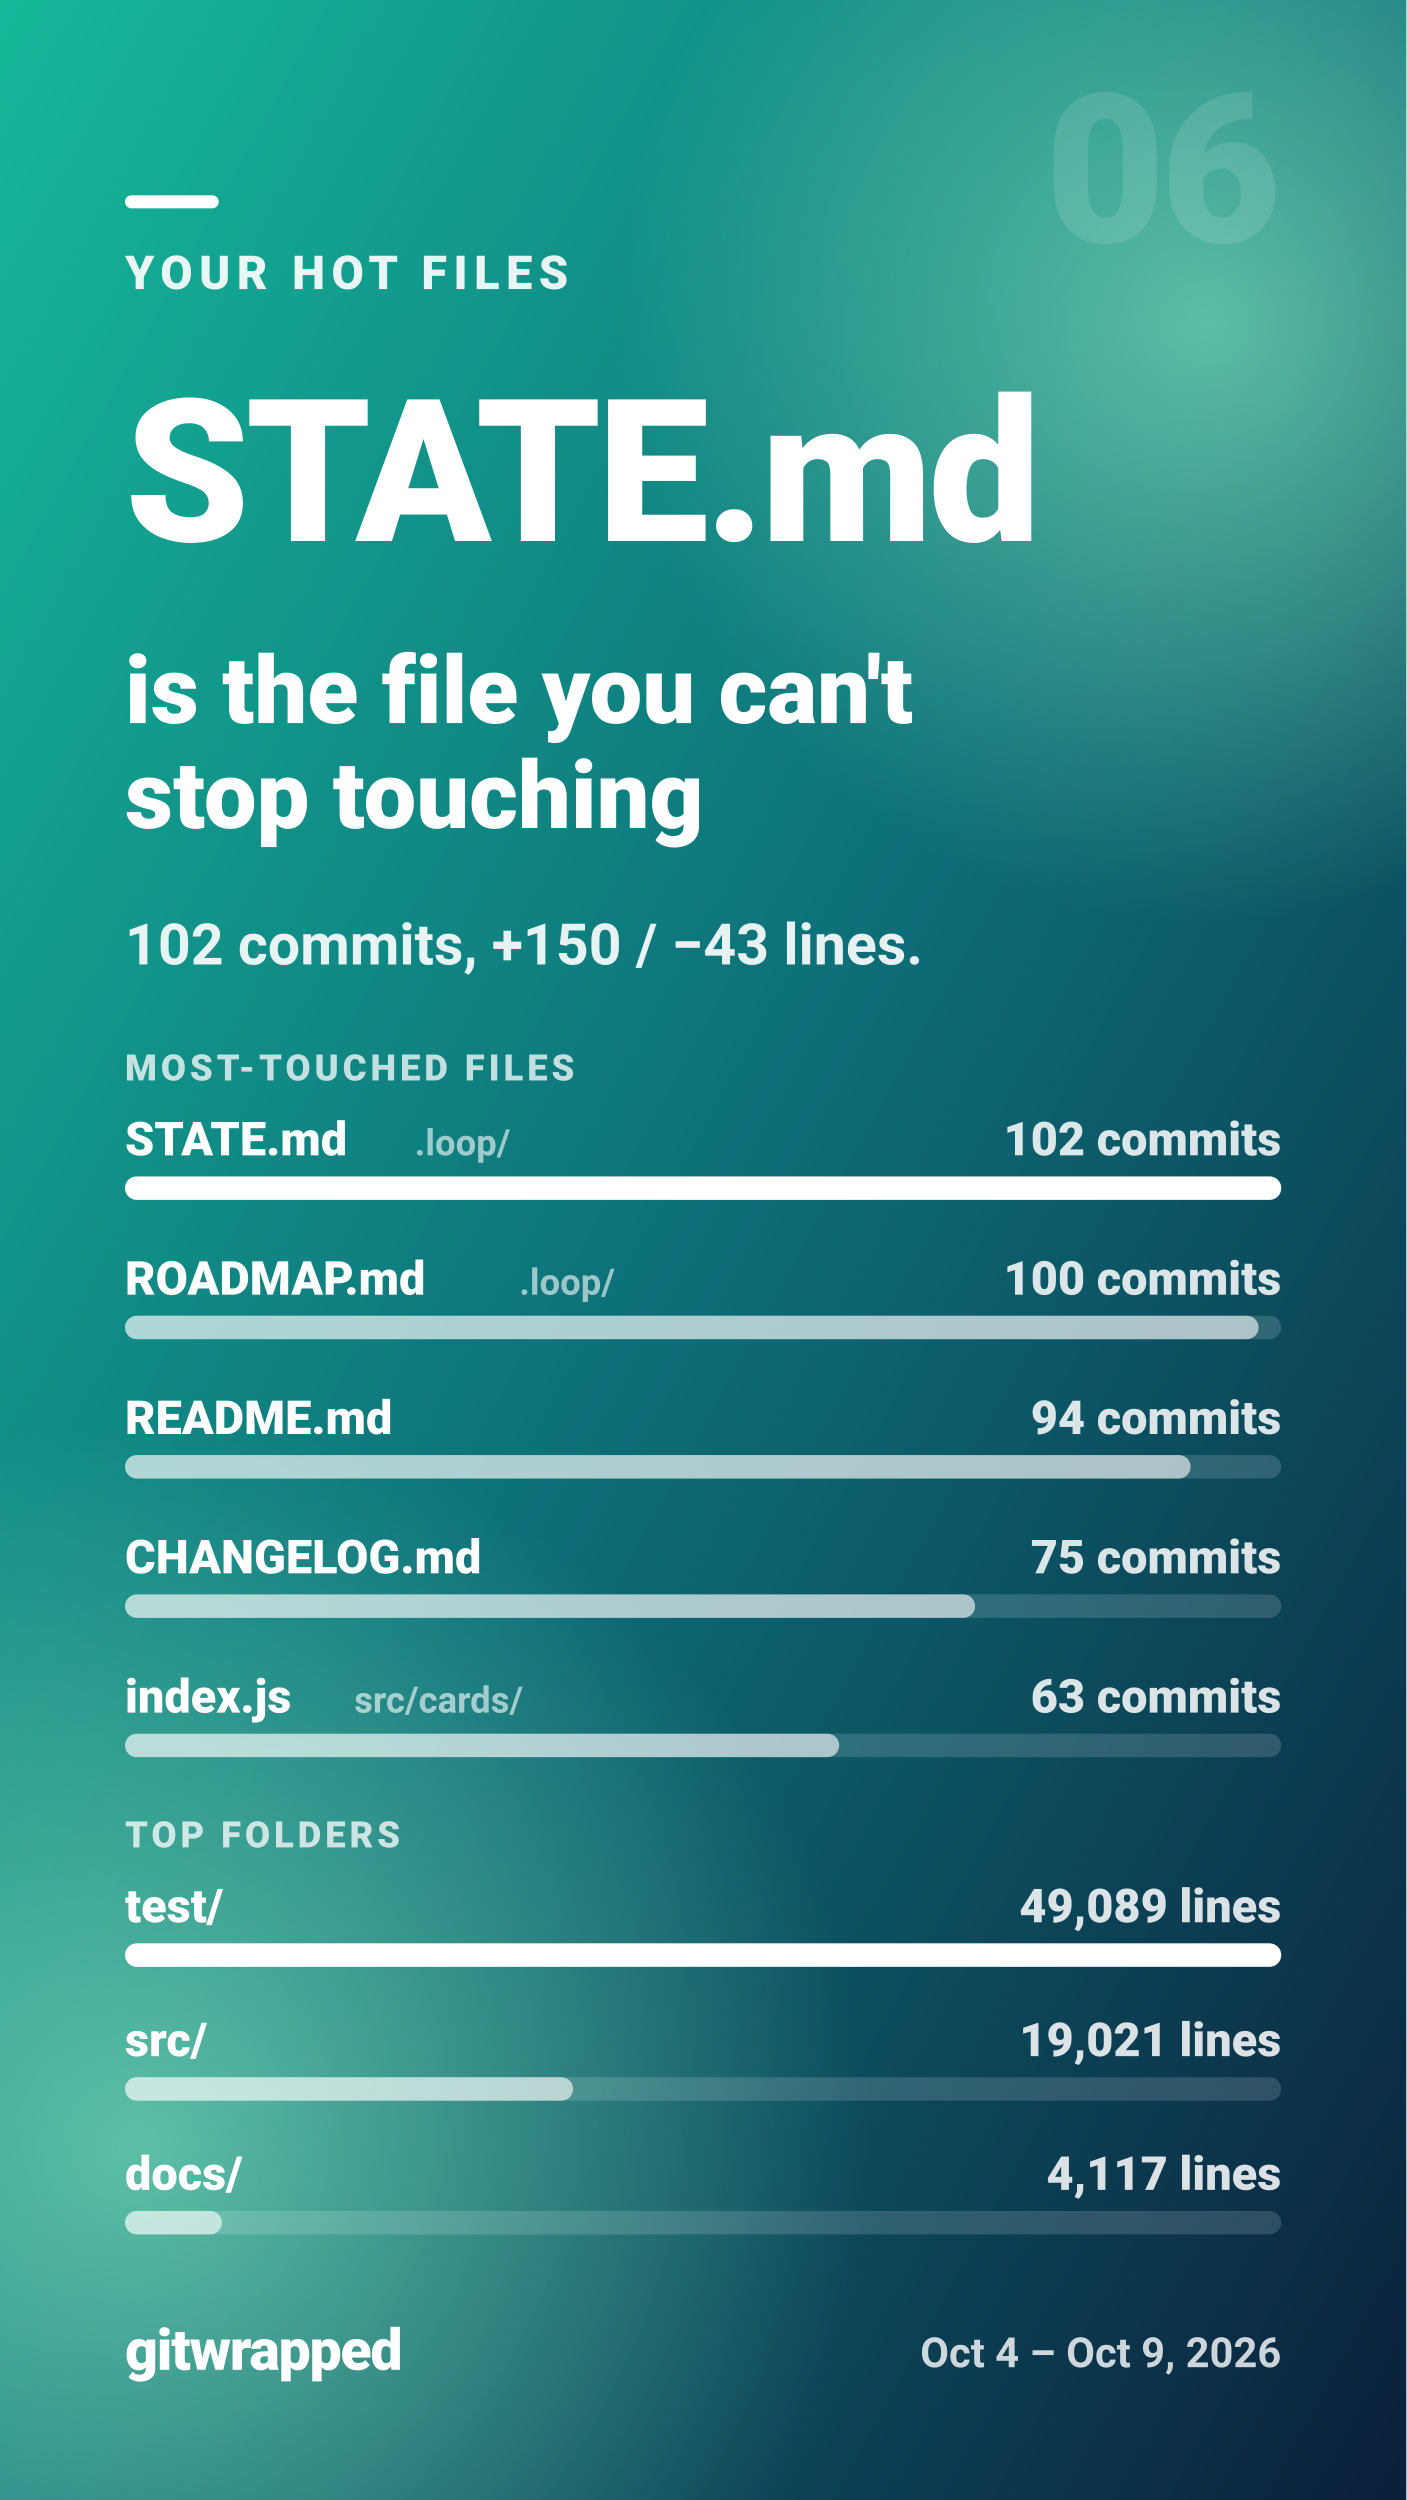
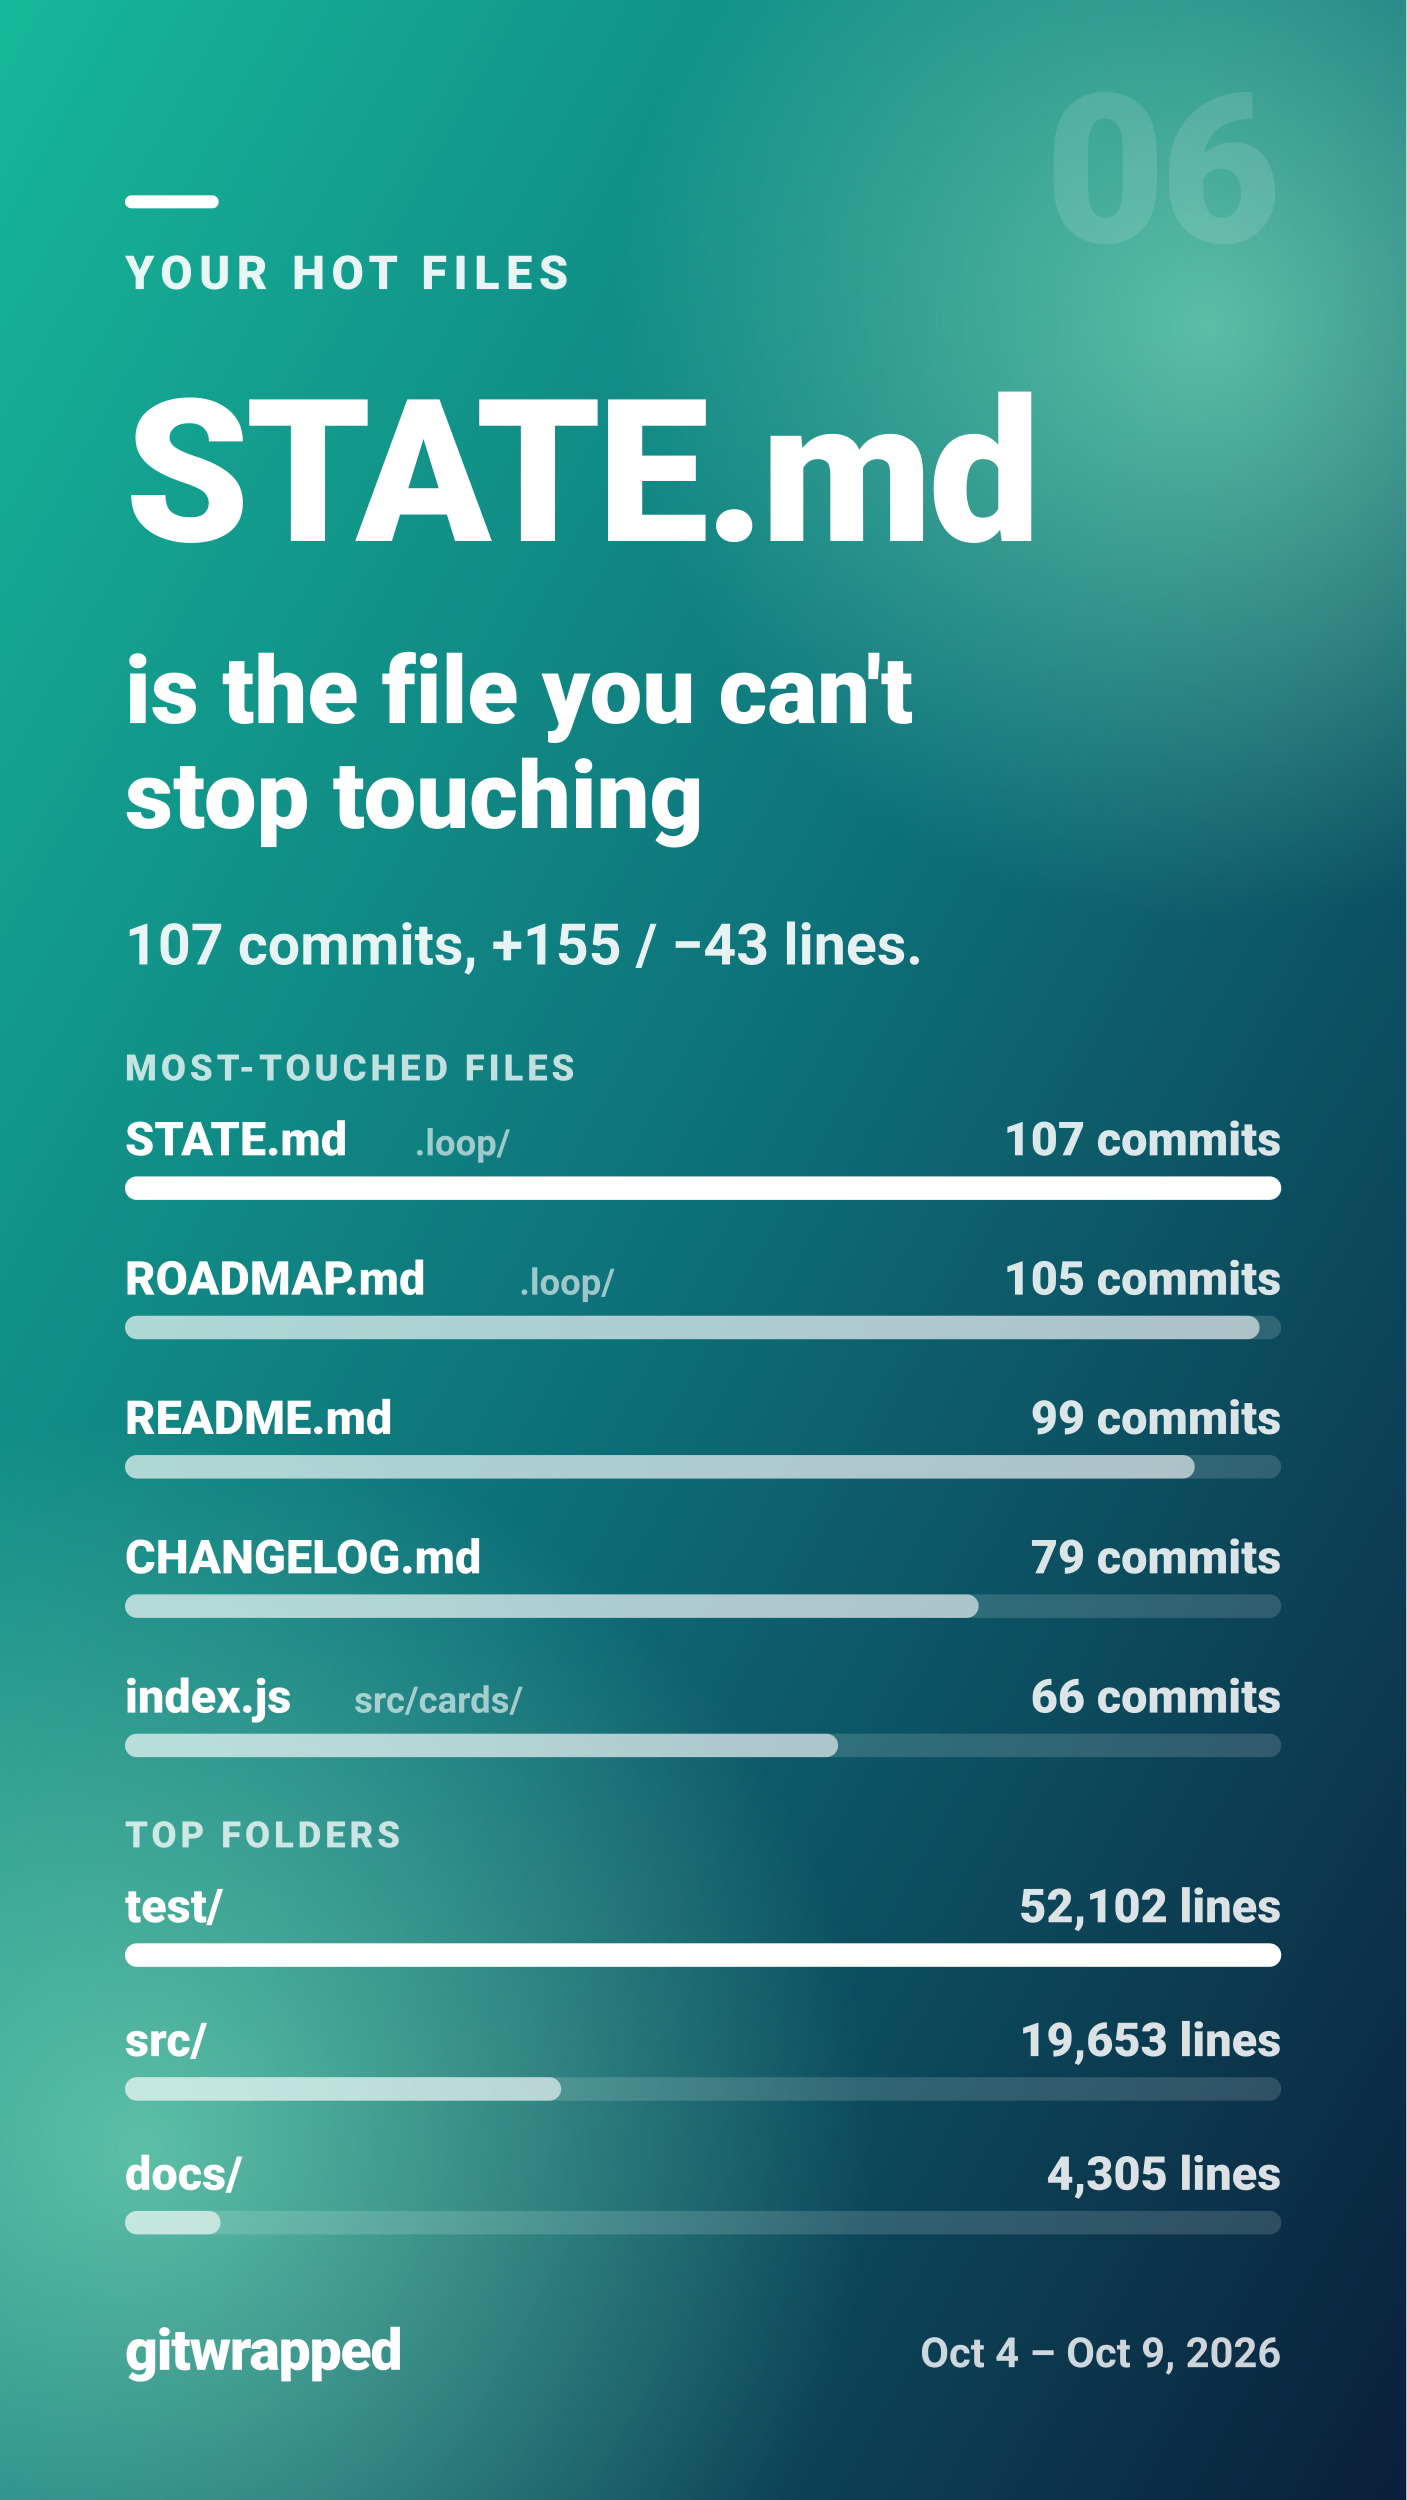
<svg xmlns="http://www.w3.org/2000/svg" width="1080" height="1920" viewBox="0 0 1080 1920" role="img" aria-label="YOUR HOT FILES — STATE.md — is the file you can't stop touching">
  <defs>
    <linearGradient id="gw-hot-files-bg" x1="0" y1="0" x2="1" y2="1">
      <stop offset="0.00" stop-color="#16b89a" />
      <stop offset="0.50" stop-color="#0d6e78" />
      <stop offset="1.00" stop-color="#0b1f3a" />
    </linearGradient>
    <radialGradient id="gw-hot-files-glow">
      <stop offset="0" stop-color="#9dffc9" stop-opacity="0.55" />
      <stop offset="1" stop-color="#9dffc9" stop-opacity="0" />
    </radialGradient>
  </defs>
  <rect width="1080" height="1920" fill="url(#gw-hot-files-bg)" />
  <circle cx="930" cy="250" r="460" fill="url(#gw-hot-files-glow)" />
  <circle cx="110" cy="1650" r="560" fill="url(#gw-hot-files-glow)" />
  <g fill="#ffffff" font-family="system-ui, -apple-system, 'Segoe UI', Roboto, Helvetica, Arial, sans-serif">
    <text x="984" y="186" font-size="160" font-weight="900" fill-opacity="0.12" text-anchor="end" letter-spacing="-4">06</text>
    <rect x="96" y="150" width="72" height="10" rx="5" fill="#ffffff" />
    <text x="96" y="222" font-size="36" font-weight="800" fill-opacity="0.9" letter-spacing="5">YOUR HOT FILES</text>
    <text x="96" y="415.5" font-size="153" font-weight="900" letter-spacing="-3.1">STATE.md</text>
    <text x="96" y="555.3" font-size="72" font-weight="800">is the file you can't</text>
    <text x="96" y="635.9" font-size="72" font-weight="800">stop touching</text>
-     <text x="96" y="740.7" font-size="44" font-weight="600" fill-opacity="0.9">102 commits, +150 / −43 lines.</text>
+     <text x="96" y="740.7" font-size="44" font-weight="600" fill-opacity="0.9">107 commits, +155 / −43 lines.</text>
    <text x="96" y="829.8" font-size="28" font-weight="800" fill-opacity="0.75" letter-spacing="3">MOST-TOUCHED FILES</text>
    <g>
      <text x="96" y="887.3" font-size="36" font-weight="800">STATE.md</text>
      <text x="318.5" y="887.3" font-size="28" font-weight="600" fill-opacity="0.6">.loop/</text>
-       <text x="984" y="887.3" font-size="36" font-weight="800" fill-opacity="0.85" text-anchor="end">102 commits</text>
+       <text x="984" y="887.3" font-size="36" font-weight="800" fill-opacity="0.85" text-anchor="end">107 commits</text>
      <rect x="96" y="903.5" width="888" height="18" rx="9" fill-opacity="0.15" />
      <rect x="96" y="903.5" width="888" height="18" rx="9" />
    </g>
    <g>
      <text x="96" y="994.3" font-size="36" font-weight="800">ROADMAP.md</text>
      <text x="398.8" y="994.3" font-size="28" font-weight="600" fill-opacity="0.6">.loop/</text>
-       <text x="984" y="994.3" font-size="36" font-weight="800" fill-opacity="0.85" text-anchor="end">100 commits</text>
+       <text x="984" y="994.3" font-size="36" font-weight="800" fill-opacity="0.85" text-anchor="end">105 commits</text>
      <rect x="96" y="1010.5" width="888" height="18" rx="9" fill-opacity="0.15" />
-       <rect x="96" y="1010.5" width="870.6" height="18" rx="9" fill-opacity="0.6" />
+       <rect x="96" y="1010.5" width="871.4" height="18" rx="9" fill-opacity="0.6" />
    </g>
    <g>
      <text x="96" y="1101.3" font-size="36" font-weight="800">README.md</text>
-       <text x="984" y="1101.3" font-size="36" font-weight="800" fill-opacity="0.85" text-anchor="end">94 commits</text>
+       <text x="984" y="1101.3" font-size="36" font-weight="800" fill-opacity="0.85" text-anchor="end">99 commits</text>
      <rect x="96" y="1117.5" width="888" height="18" rx="9" fill-opacity="0.15" />
-       <rect x="96" y="1117.5" width="818.4" height="18" rx="9" fill-opacity="0.6" />
+       <rect x="96" y="1117.5" width="821.6" height="18" rx="9" fill-opacity="0.6" />
    </g>
    <g>
      <text x="96" y="1208.3" font-size="36" font-weight="800">CHANGELOG.md</text>
-       <text x="984" y="1208.3" font-size="36" font-weight="800" fill-opacity="0.85" text-anchor="end">75 commits</text>
+       <text x="984" y="1208.3" font-size="36" font-weight="800" fill-opacity="0.85" text-anchor="end">79 commits</text>
      <rect x="96" y="1224.5" width="888" height="18" rx="9" fill-opacity="0.15" />
-       <rect x="96" y="1224.5" width="652.9" height="18" rx="9" fill-opacity="0.6" />
+       <rect x="96" y="1224.5" width="655.6" height="18" rx="9" fill-opacity="0.6" />
    </g>
    <g>
      <text x="96" y="1315.3" font-size="36" font-weight="800">index.js</text>
      <text x="272" y="1315.3" font-size="28" font-weight="600" fill-opacity="0.6">src/cards/</text>
-       <text x="984" y="1315.3" font-size="36" font-weight="800" fill-opacity="0.85" text-anchor="end">63 commits</text>
+       <text x="984" y="1315.3" font-size="36" font-weight="800" fill-opacity="0.85" text-anchor="end">66 commits</text>
      <rect x="96" y="1331.5" width="888" height="18" rx="9" fill-opacity="0.15" />
-       <rect x="96" y="1331.5" width="548.5" height="18" rx="9" fill-opacity="0.6" />
+       <rect x="96" y="1331.5" width="547.7" height="18" rx="9" fill-opacity="0.6" />
    </g>
    <text x="96" y="1418.8" font-size="28" font-weight="800" fill-opacity="0.75" letter-spacing="3">TOP FOLDERS</text>
    <g>
      <text x="96" y="1476.3" font-size="36" font-weight="800">test/</text>
-       <text x="984" y="1476.3" font-size="36" font-weight="800" fill-opacity="0.85" text-anchor="end">49,089 lines</text>
+       <text x="984" y="1476.3" font-size="36" font-weight="800" fill-opacity="0.85" text-anchor="end">52,102 lines</text>
      <rect x="96" y="1492.5" width="888" height="18" rx="9" fill-opacity="0.15" />
      <rect x="96" y="1492.5" width="888" height="18" rx="9" />
    </g>
    <g>
      <text x="96" y="1579.1" font-size="36" font-weight="800">src/</text>
-       <text x="984" y="1579.1" font-size="36" font-weight="800" fill-opacity="0.85" text-anchor="end">19,021 lines</text>
+       <text x="984" y="1579.1" font-size="36" font-weight="800" fill-opacity="0.85" text-anchor="end">19,653 lines</text>
      <rect x="96" y="1595.3" width="888" height="18" rx="9" fill-opacity="0.15" />
-       <rect x="96" y="1595.3" width="344.1" height="18" rx="9" fill-opacity="0.6" />
+       <rect x="96" y="1595.3" width="335" height="18" rx="9" fill-opacity="0.6" />
    </g>
    <g>
      <text x="96" y="1681.8" font-size="36" font-weight="800">docs/</text>
-       <text x="984" y="1681.8" font-size="36" font-weight="800" fill-opacity="0.85" text-anchor="end">4,117 lines</text>
+       <text x="984" y="1681.8" font-size="36" font-weight="800" fill-opacity="0.85" text-anchor="end">4,305 lines</text>
      <rect x="96" y="1698" width="888" height="18" rx="9" fill-opacity="0.15" />
-       <rect x="96" y="1698" width="74.5" height="18" rx="9" fill-opacity="0.6" />
+       <rect x="96" y="1698" width="73.4" height="18" rx="9" fill-opacity="0.6" />
    </g>
    <text x="96" y="1820" font-size="44" font-weight="900" letter-spacing="-1">gitwrapped</text>
    <text x="984" y="1818" font-size="32" font-weight="600" fill-opacity="0.8" text-anchor="end">Oct 4 – Oct 9, 2026</text>
  </g>
</svg>
